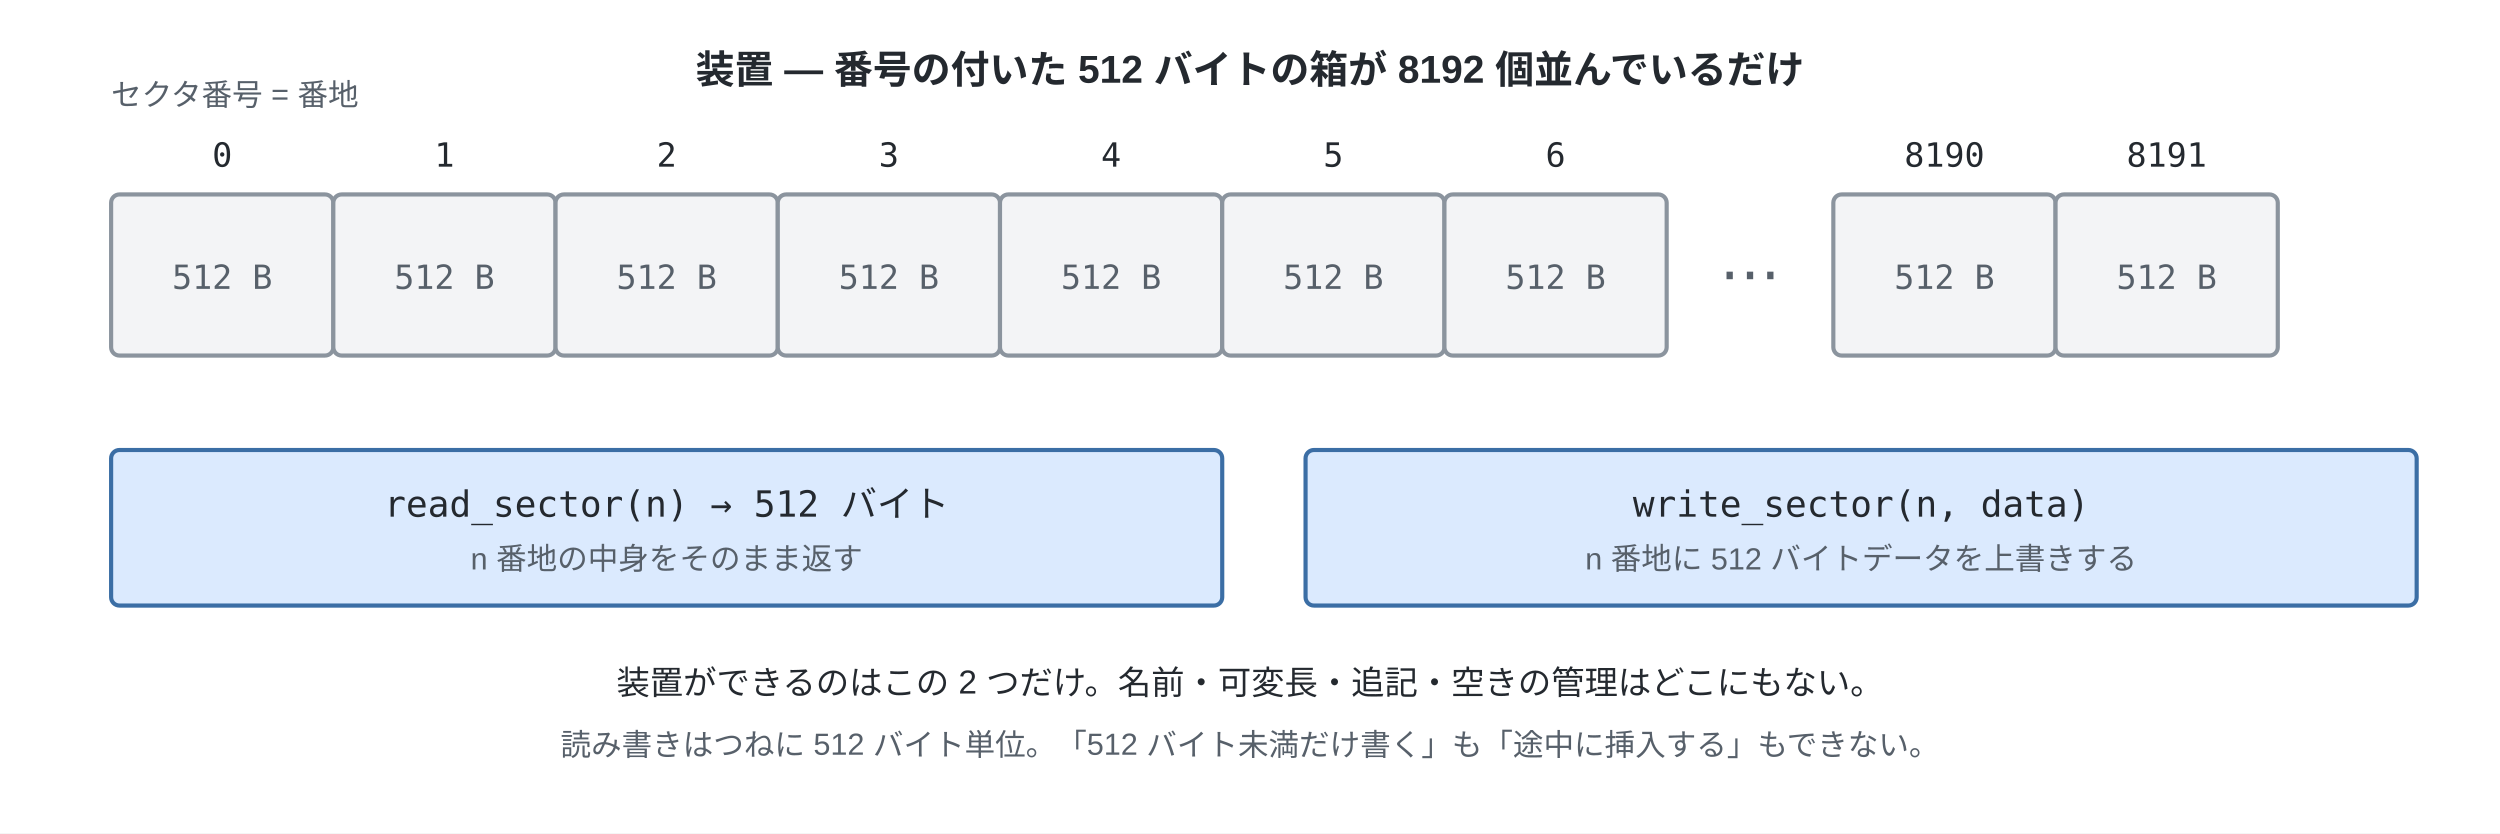
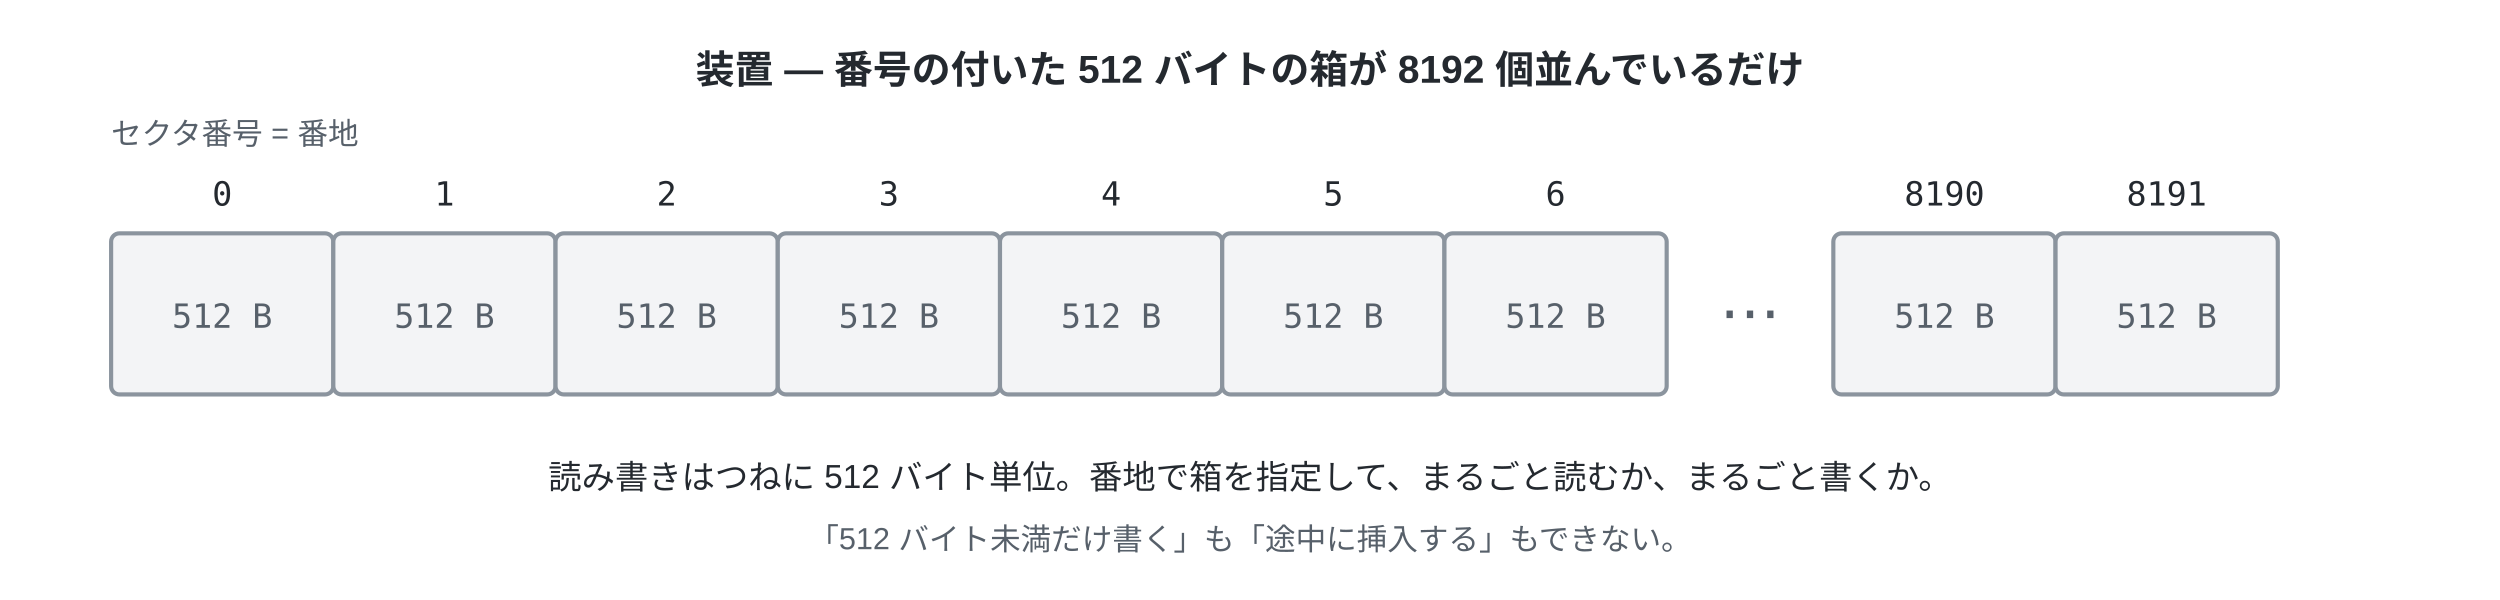
- <svg xmlns="http://www.w3.org/2000/svg" width="900" height="300" viewBox="0 0 900 300" role="img" font-family="Helvetica Neue, Arial, Hiragino Sans, Noto Sans JP, sans-serif">
-   <rect x="0" y="0" width="900" height="300" fill="#ffffff" />
+ <svg xmlns="http://www.w3.org/2000/svg" width="900" height="216" viewBox="0 0 900 216" role="img" font-family="Helvetica Neue, Arial, Hiragino Sans, Noto Sans JP, sans-serif">
+   <rect x="0" y="0" width="900" height="216" fill="#ffffff" />
  <defs>
    <marker id="a" viewBox="0 0 10 10" refX="9" refY="5" markerWidth="7" markerHeight="7" orient="auto-start-reverse">
      <path d="M 0 0 L 10 5 L 0 10 z" fill="#57606a" />
    </marker>
  </defs>
  <text x="450.0" y="30" font-size="14" fill="#24292f" text-anchor="middle" font-family="Helvetica Neue, Arial, Hiragino Sans, Noto Sans JP, sans-serif" font-weight="bold">装置 — 番号の付いた 512 バイトの箱が 8192 個並んでいるだけ</text>
-   <rect x="40" y="70" width="80" height="58" rx="3" fill="#f3f4f6" stroke="#8b949e" stroke-width="1.5" />
-   <text x="80.0" y="104" font-size="12" fill="#57606a" text-anchor="middle" font-family="SFMono-Regular, Menlo, Consolas, monospace" font-weight="normal">512 B</text>
-   <text x="80.0" y="60" font-size="12" fill="#24292f" text-anchor="middle" font-family="SFMono-Regular, Menlo, Consolas, monospace" font-weight="normal">0</text>
-   <rect x="120" y="70" width="80" height="58" rx="3" fill="#f3f4f6" stroke="#8b949e" stroke-width="1.5" />
-   <text x="160.0" y="104" font-size="12" fill="#57606a" text-anchor="middle" font-family="SFMono-Regular, Menlo, Consolas, monospace" font-weight="normal">512 B</text>
-   <text x="160.0" y="60" font-size="12" fill="#24292f" text-anchor="middle" font-family="SFMono-Regular, Menlo, Consolas, monospace" font-weight="normal">1</text>
-   <rect x="200" y="70" width="80" height="58" rx="3" fill="#f3f4f6" stroke="#8b949e" stroke-width="1.5" />
-   <text x="240.0" y="104" font-size="12" fill="#57606a" text-anchor="middle" font-family="SFMono-Regular, Menlo, Consolas, monospace" font-weight="normal">512 B</text>
-   <text x="240.0" y="60" font-size="12" fill="#24292f" text-anchor="middle" font-family="SFMono-Regular, Menlo, Consolas, monospace" font-weight="normal">2</text>
-   <rect x="280" y="70" width="80" height="58" rx="3" fill="#f3f4f6" stroke="#8b949e" stroke-width="1.5" />
-   <text x="320.0" y="104" font-size="12" fill="#57606a" text-anchor="middle" font-family="SFMono-Regular, Menlo, Consolas, monospace" font-weight="normal">512 B</text>
-   <text x="320.0" y="60" font-size="12" fill="#24292f" text-anchor="middle" font-family="SFMono-Regular, Menlo, Consolas, monospace" font-weight="normal">3</text>
-   <rect x="360" y="70" width="80" height="58" rx="3" fill="#f3f4f6" stroke="#8b949e" stroke-width="1.5" />
-   <text x="400.0" y="104" font-size="12" fill="#57606a" text-anchor="middle" font-family="SFMono-Regular, Menlo, Consolas, monospace" font-weight="normal">512 B</text>
-   <text x="400.0" y="60" font-size="12" fill="#24292f" text-anchor="middle" font-family="SFMono-Regular, Menlo, Consolas, monospace" font-weight="normal">4</text>
-   <rect x="440" y="70" width="80" height="58" rx="3" fill="#f3f4f6" stroke="#8b949e" stroke-width="1.5" />
-   <text x="480.0" y="104" font-size="12" fill="#57606a" text-anchor="middle" font-family="SFMono-Regular, Menlo, Consolas, monospace" font-weight="normal">512 B</text>
-   <text x="480.0" y="60" font-size="12" fill="#24292f" text-anchor="middle" font-family="SFMono-Regular, Menlo, Consolas, monospace" font-weight="normal">5</text>
-   <rect x="520" y="70" width="80" height="58" rx="3" fill="#f3f4f6" stroke="#8b949e" stroke-width="1.5" />
-   <text x="560.0" y="104" font-size="12" fill="#57606a" text-anchor="middle" font-family="SFMono-Regular, Menlo, Consolas, monospace" font-weight="normal">512 B</text>
-   <text x="560.0" y="60" font-size="12" fill="#24292f" text-anchor="middle" font-family="SFMono-Regular, Menlo, Consolas, monospace" font-weight="normal">6</text>
-   <text x="630" y="106" font-size="22" fill="#57606a" text-anchor="middle" font-family="Helvetica Neue, Arial, Hiragino Sans, Noto Sans JP, sans-serif" font-weight="normal">⋯</text>
-   <rect x="660" y="70" width="80" height="58" rx="3" fill="#f3f4f6" stroke="#8b949e" stroke-width="1.5" />
-   <text x="700.0" y="104" font-size="12" fill="#57606a" text-anchor="middle" font-family="SFMono-Regular, Menlo, Consolas, monospace" font-weight="normal">512 B</text>
-   <text x="700.0" y="60" font-size="12" fill="#24292f" text-anchor="middle" font-family="SFMono-Regular, Menlo, Consolas, monospace" font-weight="normal">8190</text>
-   <rect x="740" y="70" width="80" height="58" rx="3" fill="#f3f4f6" stroke="#8b949e" stroke-width="1.5" />
-   <text x="780.0" y="104" font-size="12" fill="#57606a" text-anchor="middle" font-family="SFMono-Regular, Menlo, Consolas, monospace" font-weight="normal">512 B</text>
-   <text x="780.0" y="60" font-size="12" fill="#24292f" text-anchor="middle" font-family="SFMono-Regular, Menlo, Consolas, monospace" font-weight="normal">8191</text>
-   <text x="40" y="38" font-size="11" fill="#57606a" text-anchor="start" font-family="Helvetica Neue, Arial, Hiragino Sans, Noto Sans JP, sans-serif" font-weight="normal">セクタ番号 = 番地</text>
-   <rect x="40" y="162" width="400" height="56" rx="3" fill="#dbeafe" stroke="#3b6ea5" stroke-width="1.5" />
-   <text x="240" y="186" font-size="13" fill="#24292f" text-anchor="middle" font-family="SFMono-Regular, Menlo, Consolas, monospace" font-weight="normal">read_sector(n) → 512 バイト</text>
-   <text x="240" y="205" font-size="11" fill="#57606a" text-anchor="middle" font-family="Helvetica Neue, Arial, Hiragino Sans, Noto Sans JP, sans-serif" font-weight="normal">n 番地の中身をそのまま返す</text>
-   <rect x="470" y="162" width="400" height="56" rx="3" fill="#dbeafe" stroke="#3b6ea5" stroke-width="1.5" />
-   <text x="670" y="186" font-size="13" fill="#24292f" text-anchor="middle" font-family="SFMono-Regular, Menlo, Consolas, monospace" font-weight="normal">write_sector(n, data)</text>
-   <text x="670" y="205" font-size="11" fill="#57606a" text-anchor="middle" font-family="Helvetica Neue, Arial, Hiragino Sans, Noto Sans JP, sans-serif" font-weight="normal">n 番地に 512 バイトデータを上書きする</text>
-   <text x="450.0" y="250" font-size="12" fill="#24292f" text-anchor="middle" font-family="Helvetica Neue, Arial, Hiragino Sans, Noto Sans JP, sans-serif" font-weight="normal">装置ができるのはこの 2 つだけ。名前・可変長・追記・空きの管理はどこにもない。</text>
-   <text x="450.0" y="272" font-size="11" fill="#57606a" text-anchor="middle" font-family="Helvetica Neue, Arial, Hiragino Sans, Noto Sans JP, sans-serif" font-weight="normal">読み書きはつねに 512 バイト単位。「512 バイト未満だけ書く」も「途中に挿入する」もできない。</text>
+   <rect x="40" y="84" width="80" height="58" rx="3" fill="#f3f4f6" stroke="#8b949e" stroke-width="1.5" />
+   <text x="80.0" y="118" font-size="12" fill="#57606a" text-anchor="middle" font-family="SFMono-Regular, Menlo, Consolas, monospace" font-weight="normal">512 B</text>
+   <text x="80.0" y="74" font-size="12" fill="#24292f" text-anchor="middle" font-family="SFMono-Regular, Menlo, Consolas, monospace" font-weight="normal">0</text>
+   <rect x="120" y="84" width="80" height="58" rx="3" fill="#f3f4f6" stroke="#8b949e" stroke-width="1.5" />
+   <text x="160.0" y="118" font-size="12" fill="#57606a" text-anchor="middle" font-family="SFMono-Regular, Menlo, Consolas, monospace" font-weight="normal">512 B</text>
+   <text x="160.0" y="74" font-size="12" fill="#24292f" text-anchor="middle" font-family="SFMono-Regular, Menlo, Consolas, monospace" font-weight="normal">1</text>
+   <rect x="200" y="84" width="80" height="58" rx="3" fill="#f3f4f6" stroke="#8b949e" stroke-width="1.5" />
+   <text x="240.0" y="118" font-size="12" fill="#57606a" text-anchor="middle" font-family="SFMono-Regular, Menlo, Consolas, monospace" font-weight="normal">512 B</text>
+   <text x="240.0" y="74" font-size="12" fill="#24292f" text-anchor="middle" font-family="SFMono-Regular, Menlo, Consolas, monospace" font-weight="normal">2</text>
+   <rect x="280" y="84" width="80" height="58" rx="3" fill="#f3f4f6" stroke="#8b949e" stroke-width="1.5" />
+   <text x="320.0" y="118" font-size="12" fill="#57606a" text-anchor="middle" font-family="SFMono-Regular, Menlo, Consolas, monospace" font-weight="normal">512 B</text>
+   <text x="320.0" y="74" font-size="12" fill="#24292f" text-anchor="middle" font-family="SFMono-Regular, Menlo, Consolas, monospace" font-weight="normal">3</text>
+   <rect x="360" y="84" width="80" height="58" rx="3" fill="#f3f4f6" stroke="#8b949e" stroke-width="1.5" />
+   <text x="400.0" y="118" font-size="12" fill="#57606a" text-anchor="middle" font-family="SFMono-Regular, Menlo, Consolas, monospace" font-weight="normal">512 B</text>
+   <text x="400.0" y="74" font-size="12" fill="#24292f" text-anchor="middle" font-family="SFMono-Regular, Menlo, Consolas, monospace" font-weight="normal">4</text>
+   <rect x="440" y="84" width="80" height="58" rx="3" fill="#f3f4f6" stroke="#8b949e" stroke-width="1.5" />
+   <text x="480.0" y="118" font-size="12" fill="#57606a" text-anchor="middle" font-family="SFMono-Regular, Menlo, Consolas, monospace" font-weight="normal">512 B</text>
+   <text x="480.0" y="74" font-size="12" fill="#24292f" text-anchor="middle" font-family="SFMono-Regular, Menlo, Consolas, monospace" font-weight="normal">5</text>
+   <rect x="520" y="84" width="80" height="58" rx="3" fill="#f3f4f6" stroke="#8b949e" stroke-width="1.5" />
+   <text x="560.0" y="118" font-size="12" fill="#57606a" text-anchor="middle" font-family="SFMono-Regular, Menlo, Consolas, monospace" font-weight="normal">512 B</text>
+   <text x="560.0" y="74" font-size="12" fill="#24292f" text-anchor="middle" font-family="SFMono-Regular, Menlo, Consolas, monospace" font-weight="normal">6</text>
+   <text x="630" y="120" font-size="22" fill="#57606a" text-anchor="middle" font-family="Helvetica Neue, Arial, Hiragino Sans, Noto Sans JP, sans-serif" font-weight="normal">⋯</text>
+   <rect x="660" y="84" width="80" height="58" rx="3" fill="#f3f4f6" stroke="#8b949e" stroke-width="1.5" />
+   <text x="700.0" y="118" font-size="12" fill="#57606a" text-anchor="middle" font-family="SFMono-Regular, Menlo, Consolas, monospace" font-weight="normal">512 B</text>
+   <text x="700.0" y="74" font-size="12" fill="#24292f" text-anchor="middle" font-family="SFMono-Regular, Menlo, Consolas, monospace" font-weight="normal">8190</text>
+   <rect x="740" y="84" width="80" height="58" rx="3" fill="#f3f4f6" stroke="#8b949e" stroke-width="1.5" />
+   <text x="780.0" y="118" font-size="12" fill="#57606a" text-anchor="middle" font-family="SFMono-Regular, Menlo, Consolas, monospace" font-weight="normal">512 B</text>
+   <text x="780.0" y="74" font-size="12" fill="#24292f" text-anchor="middle" font-family="SFMono-Regular, Menlo, Consolas, monospace" font-weight="normal">8191</text>
+   <text x="40" y="52" font-size="11" fill="#57606a" text-anchor="start" font-family="Helvetica Neue, Arial, Hiragino Sans, Noto Sans JP, sans-serif" font-weight="normal">セクタ番号 = 番地</text>
+   <text x="450.0" y="176" font-size="12" fill="#24292f" text-anchor="middle" font-family="Helvetica Neue, Arial, Hiragino Sans, Noto Sans JP, sans-serif" font-weight="normal">読み書きはつねに 512 バイト単位。番地で箱を指定して、まるごと読むか、まるごと書くか。</text>
+   <text x="450.0" y="198" font-size="11" fill="#57606a" text-anchor="middle" font-family="Helvetica Neue, Arial, Hiragino Sans, Noto Sans JP, sans-serif" font-weight="normal">「512 バイト未満だけ書く」も「途中に挿入する」もできない。</text>
</svg>
